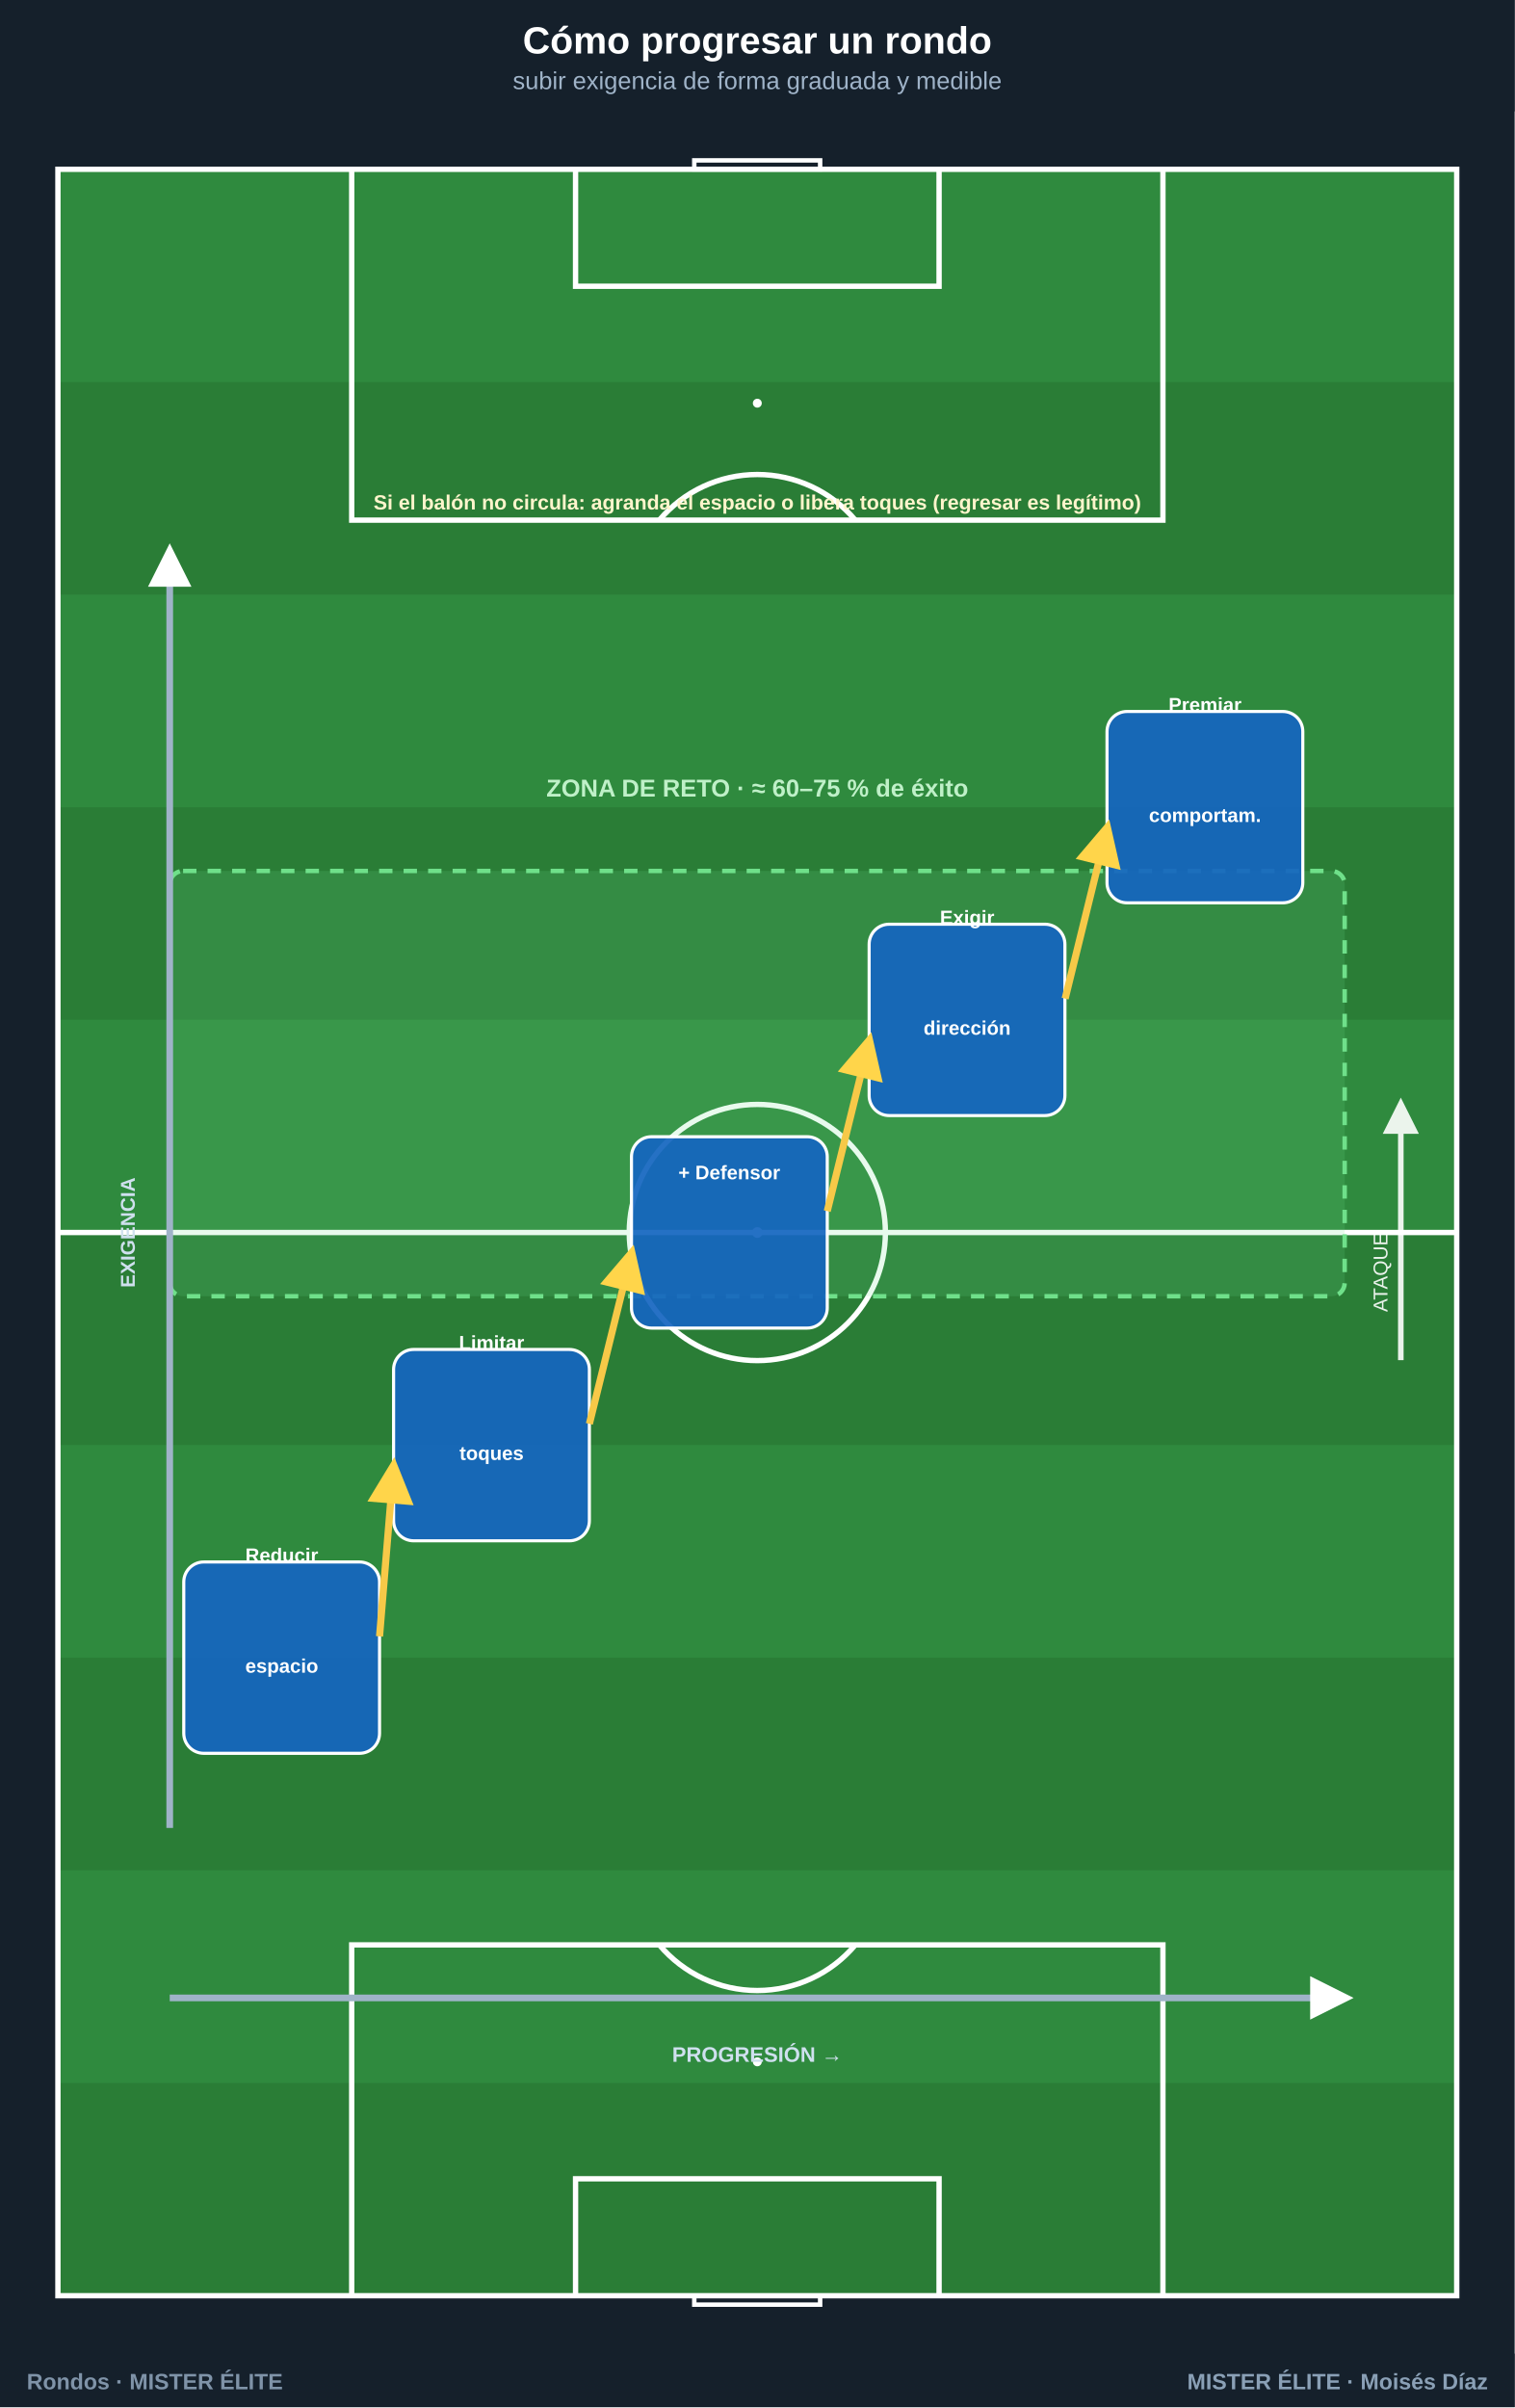
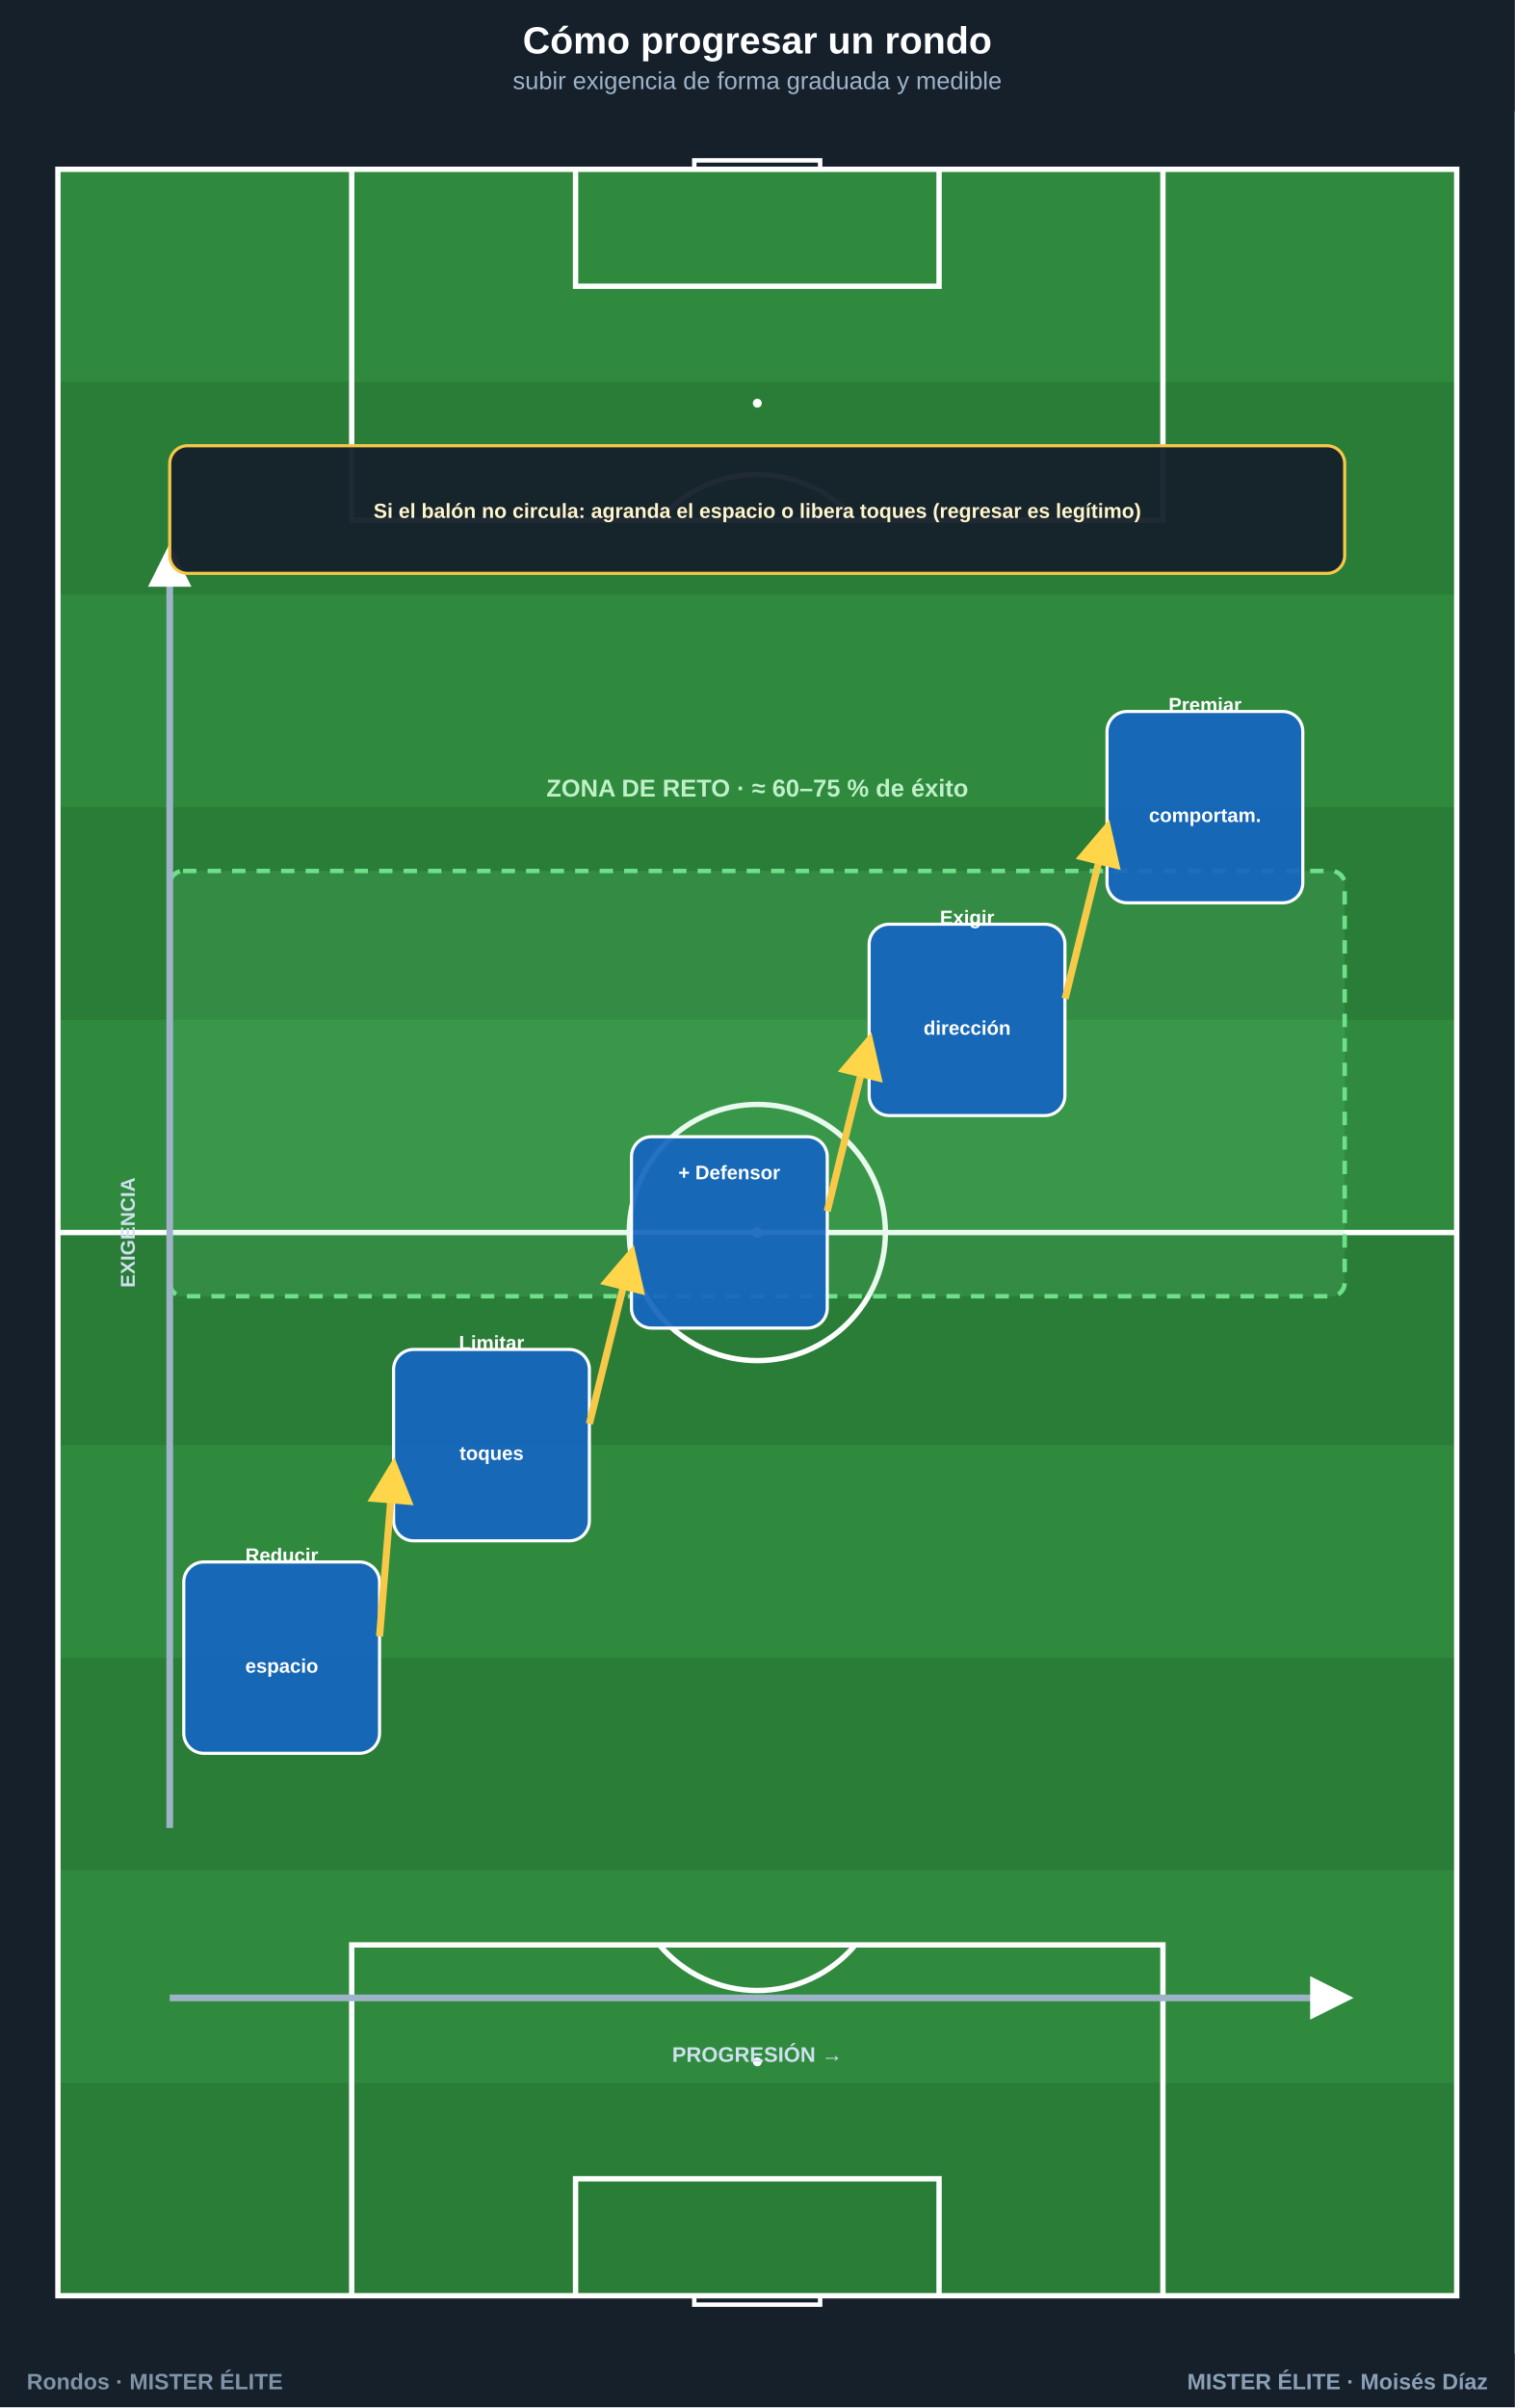
<svg xmlns="http://www.w3.org/2000/svg" viewBox="0 0 680 1081" width="680" height="1081" font-family="Segoe UI,Arial,sans-serif">
  <defs>
    <linearGradient id="sky" x1="0" y1="0" x2="0" y2="1">
      <stop offset="0" stop-color="#2f8a3e" />
      <stop offset="1" stop-color="#2b8139" />
    </linearGradient>
    <marker id="ah_pass" viewBox="0 0 10 10" refX="8" refY="5" markerWidth="6.5" markerHeight="6.5" orient="auto-start-reverse">
      <path d="M0,0 L10,5 L0,10 z" fill="#ffd54a" />
    </marker>
    <marker id="ah_run" viewBox="0 0 10 10" refX="8" refY="5" markerWidth="6.5" markerHeight="6.5" orient="auto-start-reverse">
      <path d="M0,0 L10,5 L0,10 z" fill="#ffffff" />
    </marker>
    <marker id="ah_drive" viewBox="0 0 10 10" refX="8" refY="5" markerWidth="6.5" markerHeight="6.5" orient="auto-start-reverse">
      <path d="M0,0 L10,5 L0,10 z" fill="#7ee0ff" />
    </marker>
    <marker id="ah_white" viewBox="0 0 10 10" refX="8" refY="5" markerWidth="6.5" markerHeight="6.5" orient="auto-start-reverse">
      <path d="M0,0 L10,5 L0,10 z" fill="#ffffff" />
    </marker>
  </defs>
  <rect x="0.0" y="0.0" width="680.0" height="1080.6" fill="#15202b" />
  <rect x="26.0" y="76.0" width="628.0" height="96.0" fill="#2f8a3e" />
  <rect x="26.0" y="171.5" width="628.0" height="96.0" fill="#2a7d36" />
  <rect x="26.0" y="266.9" width="628.0" height="96.0" fill="#2f8a3e" />
  <rect x="26.0" y="362.4" width="628.0" height="96.0" fill="#2a7d36" />
  <rect x="26.0" y="457.8" width="628.0" height="96.0" fill="#2f8a3e" />
  <rect x="26.0" y="553.3" width="628.0" height="96.0" fill="#2a7d36" />
  <rect x="26.0" y="648.7" width="628.0" height="96.0" fill="#2f8a3e" />
  <rect x="26.0" y="744.2" width="628.0" height="96.0" fill="#2a7d36" />
  <rect x="26.0" y="839.6" width="628.0" height="96.0" fill="#2f8a3e" />
  <rect x="26.0" y="935.1" width="628.0" height="96.0" fill="#2a7d36" />
  <rect x="26.0" y="76.0" width="628.0" height="954.6" fill="none" stroke="#ffffff" stroke-width="2.4" />
  <line x1="26.0" y1="553.3" x2="654.0" y2="553.3" stroke="#ffffff" stroke-width="2.4" opacity="1" />
  <circle cx="340.0" cy="553.3" r="57.5" fill="none" stroke="#ffffff" stroke-width="2.4" />
  <circle cx="340.0" cy="553.3" r="2.4" fill="#ffffff" />
  <path d="M157.9,76.0 L157.9,233.5 L522.1,233.5 L522.1,76.0" fill="none" stroke="#ffffff" stroke-width="2.4" />
  <path d="M258.4,76.0 L258.4,128.5 L421.6,128.5 L421.6,76.0" fill="none" stroke="#ffffff" stroke-width="2.4" />
  <circle cx="340.0" cy="181.0" r="2.0" fill="#ffffff" />
  <rect x="311.7" y="72.0" width="56.5" height="4" fill="none" stroke="#ffffff" stroke-width="2" />
  <path d="M296.0,233.5 A57.5,57.5 0 0 1 384.0,233.5" fill="none" stroke="#ffffff" stroke-width="2.4" />
  <path d="M157.9,1030.6 L157.9,873.1 L522.1,873.1 L522.1,1030.6" fill="none" stroke="#ffffff" stroke-width="2.4" />
  <path d="M258.4,1030.6 L258.4,978.1 L421.6,978.1 L421.6,1030.6" fill="none" stroke="#ffffff" stroke-width="2.4" />
  <circle cx="340.0" cy="925.6" r="2.0" fill="#ffffff" />
  <rect x="311.7" y="1030.6" width="56.5" height="4" fill="none" stroke="#ffffff" stroke-width="2" />
  <path d="M296.0,873.1 A57.5,57.5 0 0 0 384.0,873.1" fill="none" stroke="#ffffff" stroke-width="2.4" />
  <rect x="0.0" y="0.0" width="680.0" height="50.0" fill="#15202b" />
  <text x="340.0" y="24.0" font-family="Segoe UI,Arial,sans-serif" font-size="17" font-weight="800" fill="#ffffff" text-anchor="middle">Cómo progresar un rondo</text>
  <text x="340.0" y="40.0" font-family="Segoe UI,Arial,sans-serif" font-size="11" font-weight="500" fill="#9fb3c8" text-anchor="middle">subir exigencia de forma graduada y medible</text>
  <rect x="0.0" y="1056.6" width="680.0" height="24.0" fill="#15202b" />
  <text x="668.0" y="1072.6" font-family="Segoe UI,Arial,sans-serif" font-size="10" font-weight="700" fill="#8aa0b6" text-anchor="end">MISTER ÉLITE · Moisés Díaz</text>
  <text x="12.0" y="1072.6" font-family="Segoe UI,Arial,sans-serif" font-size="10" font-weight="600" fill="#7f93a8" text-anchor="start">Rondos · MISTER ÉLITE</text>
-   <g opacity="0.9">
-     <line x1="628.9" y1="610.6" x2="628.9" y2="496.0" stroke="#ffffff" stroke-width="2.5" marker-end="url(#ah_white)" />
-     <text x="622.9" y="553.3" font-family="Segoe UI,Arial" font-size="9" fill="#ffffff" text-anchor="end" transform="rotate(-90 622.9 553.3)">ATAQUE</text>
-   </g>
  <rect x="76.2" y="391.0" width="527.5" height="190.9" rx="6" fill="#6fe08a" fill-opacity="0.16" stroke="#6fe08a" stroke-width="2" stroke-dasharray="6 5" />
  <text x="340.0" y="357.6" font-family="Segoe UI,Arial,sans-serif" font-size="11" font-weight="800" fill="#bff0c8" text-anchor="middle">ZONA DE RETO · ≈ 60–75 % de éxito</text>
  <rect x="82.5" y="701.2" width="87.9" height="85.9" rx="9" fill="#1565c0" fill-opacity="0.92" stroke="#ffffff" stroke-width="1.4" />
  <text x="126.5" y="701.2" font-family="Segoe UI,Arial,sans-serif" font-size="8.8" font-weight="800" fill="#fff" text-anchor="middle">Reducir</text>
  <text x="126.5" y="750.9" font-family="Segoe UI,Arial,sans-serif" font-size="8.8" font-weight="800" fill="#fff" text-anchor="middle">espacio</text>
  <rect x="176.7" y="605.8" width="87.9" height="85.9" rx="9" fill="#1565c0" fill-opacity="0.92" stroke="#ffffff" stroke-width="1.4" />
  <text x="220.7" y="605.8" font-family="Segoe UI,Arial,sans-serif" font-size="8.8" font-weight="800" fill="#fff" text-anchor="middle">Limitar</text>
  <text x="220.7" y="655.4" font-family="Segoe UI,Arial,sans-serif" font-size="8.8" font-weight="800" fill="#fff" text-anchor="middle">toques</text>
  <line x1="170.4" y1="734.6" x2="176.7" y2="658.3" stroke="#f7c948" stroke-width="3.2" marker-end="url(#ah_pass)" />
  <rect x="283.5" y="510.3" width="87.9" height="85.9" rx="9" fill="#1565c0" fill-opacity="0.92" stroke="#ffffff" stroke-width="1.4" />
  <text x="327.4" y="529.4" font-family="Segoe UI,Arial,sans-serif" font-size="8.8" font-weight="800" fill="#fff" text-anchor="middle">+ Defensor</text>
  <line x1="264.6" y1="639.2" x2="283.5" y2="562.8" stroke="#f7c948" stroke-width="3.2" marker-end="url(#ah_pass)" />
  <rect x="390.2" y="414.9" width="87.9" height="85.9" rx="9" fill="#1565c0" fill-opacity="0.92" stroke="#ffffff" stroke-width="1.4" />
  <text x="434.2" y="414.9" font-family="Segoe UI,Arial,sans-serif" font-size="8.8" font-weight="800" fill="#fff" text-anchor="middle">Exigir</text>
  <text x="434.2" y="464.5" font-family="Segoe UI,Arial,sans-serif" font-size="8.8" font-weight="800" fill="#fff" text-anchor="middle">dirección</text>
  <line x1="371.4" y1="543.7" x2="390.2" y2="467.4" stroke="#f7c948" stroke-width="3.2" marker-end="url(#ah_pass)" />
  <rect x="497.0" y="319.4" width="87.9" height="85.9" rx="9" fill="#1565c0" fill-opacity="0.92" stroke="#ffffff" stroke-width="1.4" />
  <text x="541.0" y="319.4" font-family="Segoe UI,Arial,sans-serif" font-size="8.8" font-weight="800" fill="#fff" text-anchor="middle">Premiar</text>
  <text x="541.0" y="369.0" font-family="Segoe UI,Arial,sans-serif" font-size="8.8" font-weight="800" fill="#fff" text-anchor="middle">comportam.</text>
  <line x1="478.2" y1="448.3" x2="497.0" y2="371.9" stroke="#f7c948" stroke-width="3.2" marker-end="url(#ah_pass)" />
  <line x1="76.2" y1="820.6" x2="76.2" y2="247.8" stroke="#9fb3c8" stroke-width="3" marker-end="url(#ah_run)" />
  <text x="60.5" y="553.3" font-family="Segoe UI,Arial,sans-serif" font-size="9" font-weight="700" fill="#cfe0ee" text-anchor="middle" transform="rotate(-90 60.5 553.3)">EXIGENCIA</text>
  <line x1="76.2" y1="896.9" x2="603.8" y2="896.9" stroke="#9fb3c8" stroke-width="3" marker-end="url(#ah_run)" />
  <text x="340.0" y="925.6" font-family="Segoe UI,Arial,sans-serif" font-size="9.5" font-weight="700" fill="#cfe0ee" text-anchor="middle">PROGRESIÓN  →</text>
-   <text x="340.0" y="228.7" font-family="Segoe UI,Arial,sans-serif" font-size="9.2" font-weight="600" fill="#fff5cc" text-anchor="middle">Si el balón no circula: agranda el espacio o libera toques (regresar es legítimo)</text>
+   <rect x="76.2" y="200.1" width="527.5" height="57.3" rx="8" fill="#15202b" fill-opacity="0.95" stroke="#f7c948" stroke-width="1.4" />
+   <text x="340.0" y="232.5" font-family="Segoe UI,Arial,sans-serif" font-size="9.2" font-weight="600" fill="#fff5cc" text-anchor="middle">Si el balón no circula: agranda el espacio o libera toques (regresar es legítimo)</text>
</svg>
